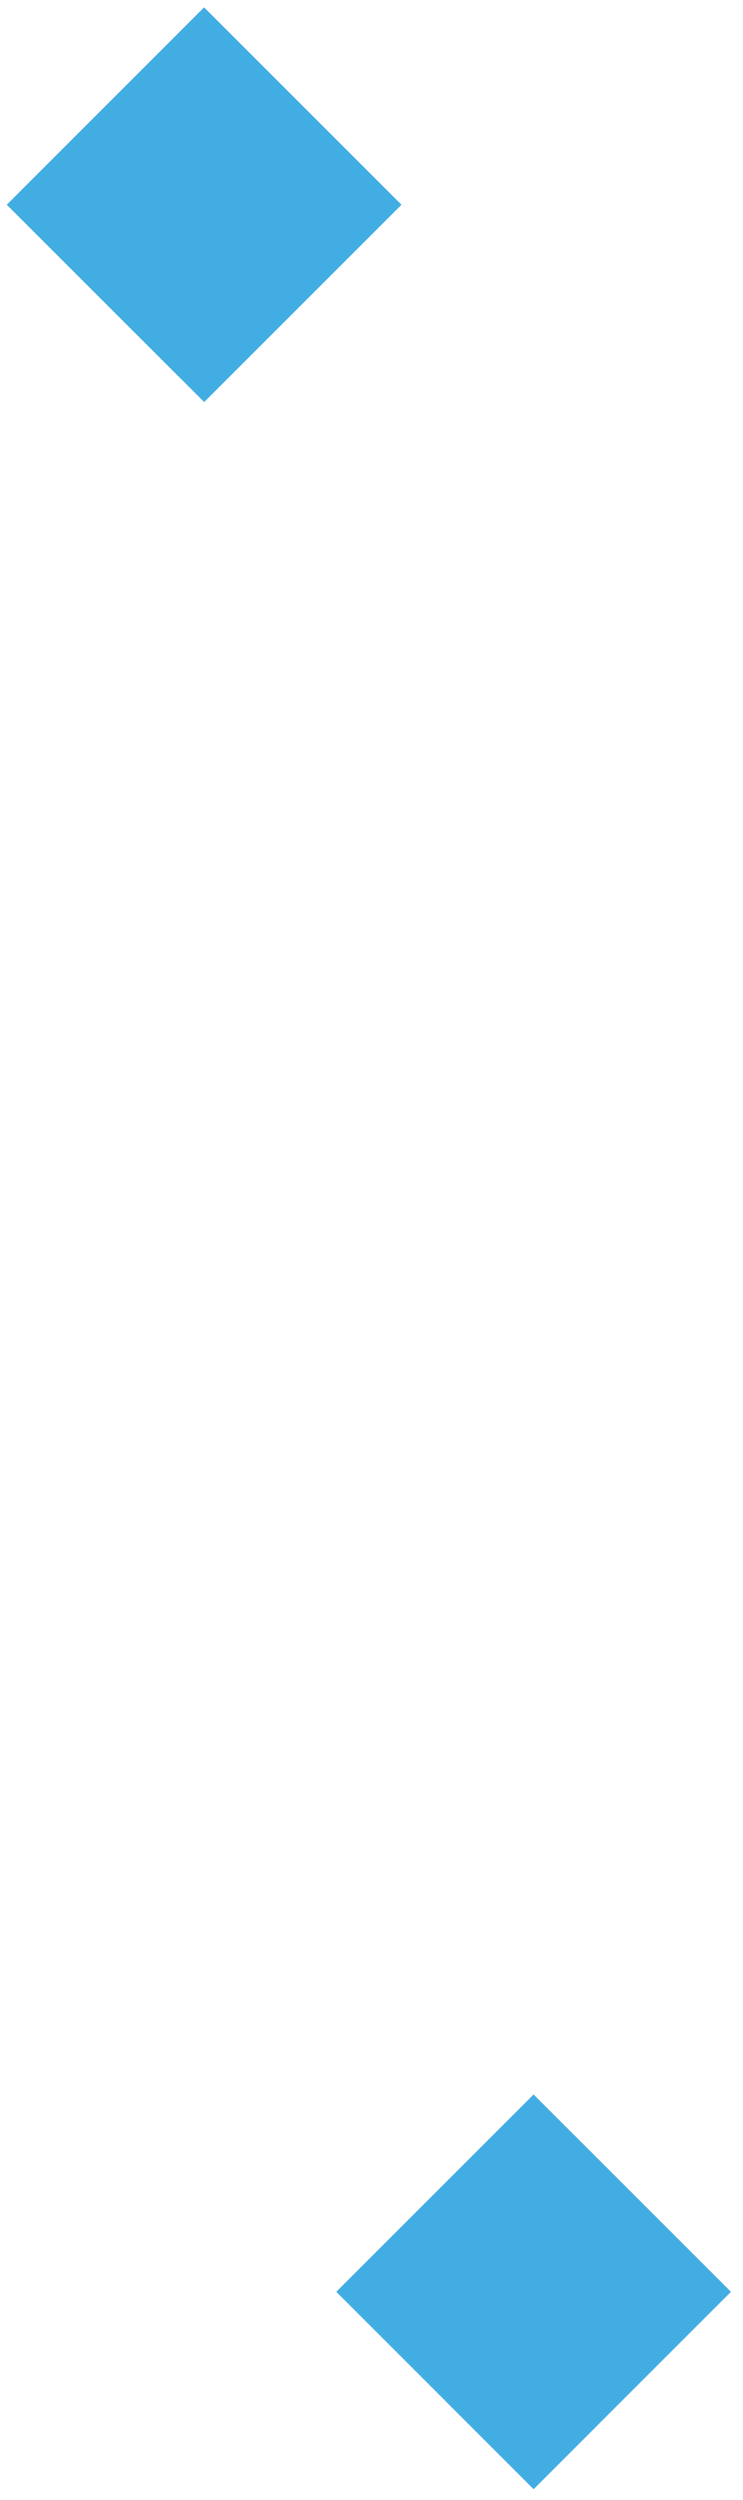
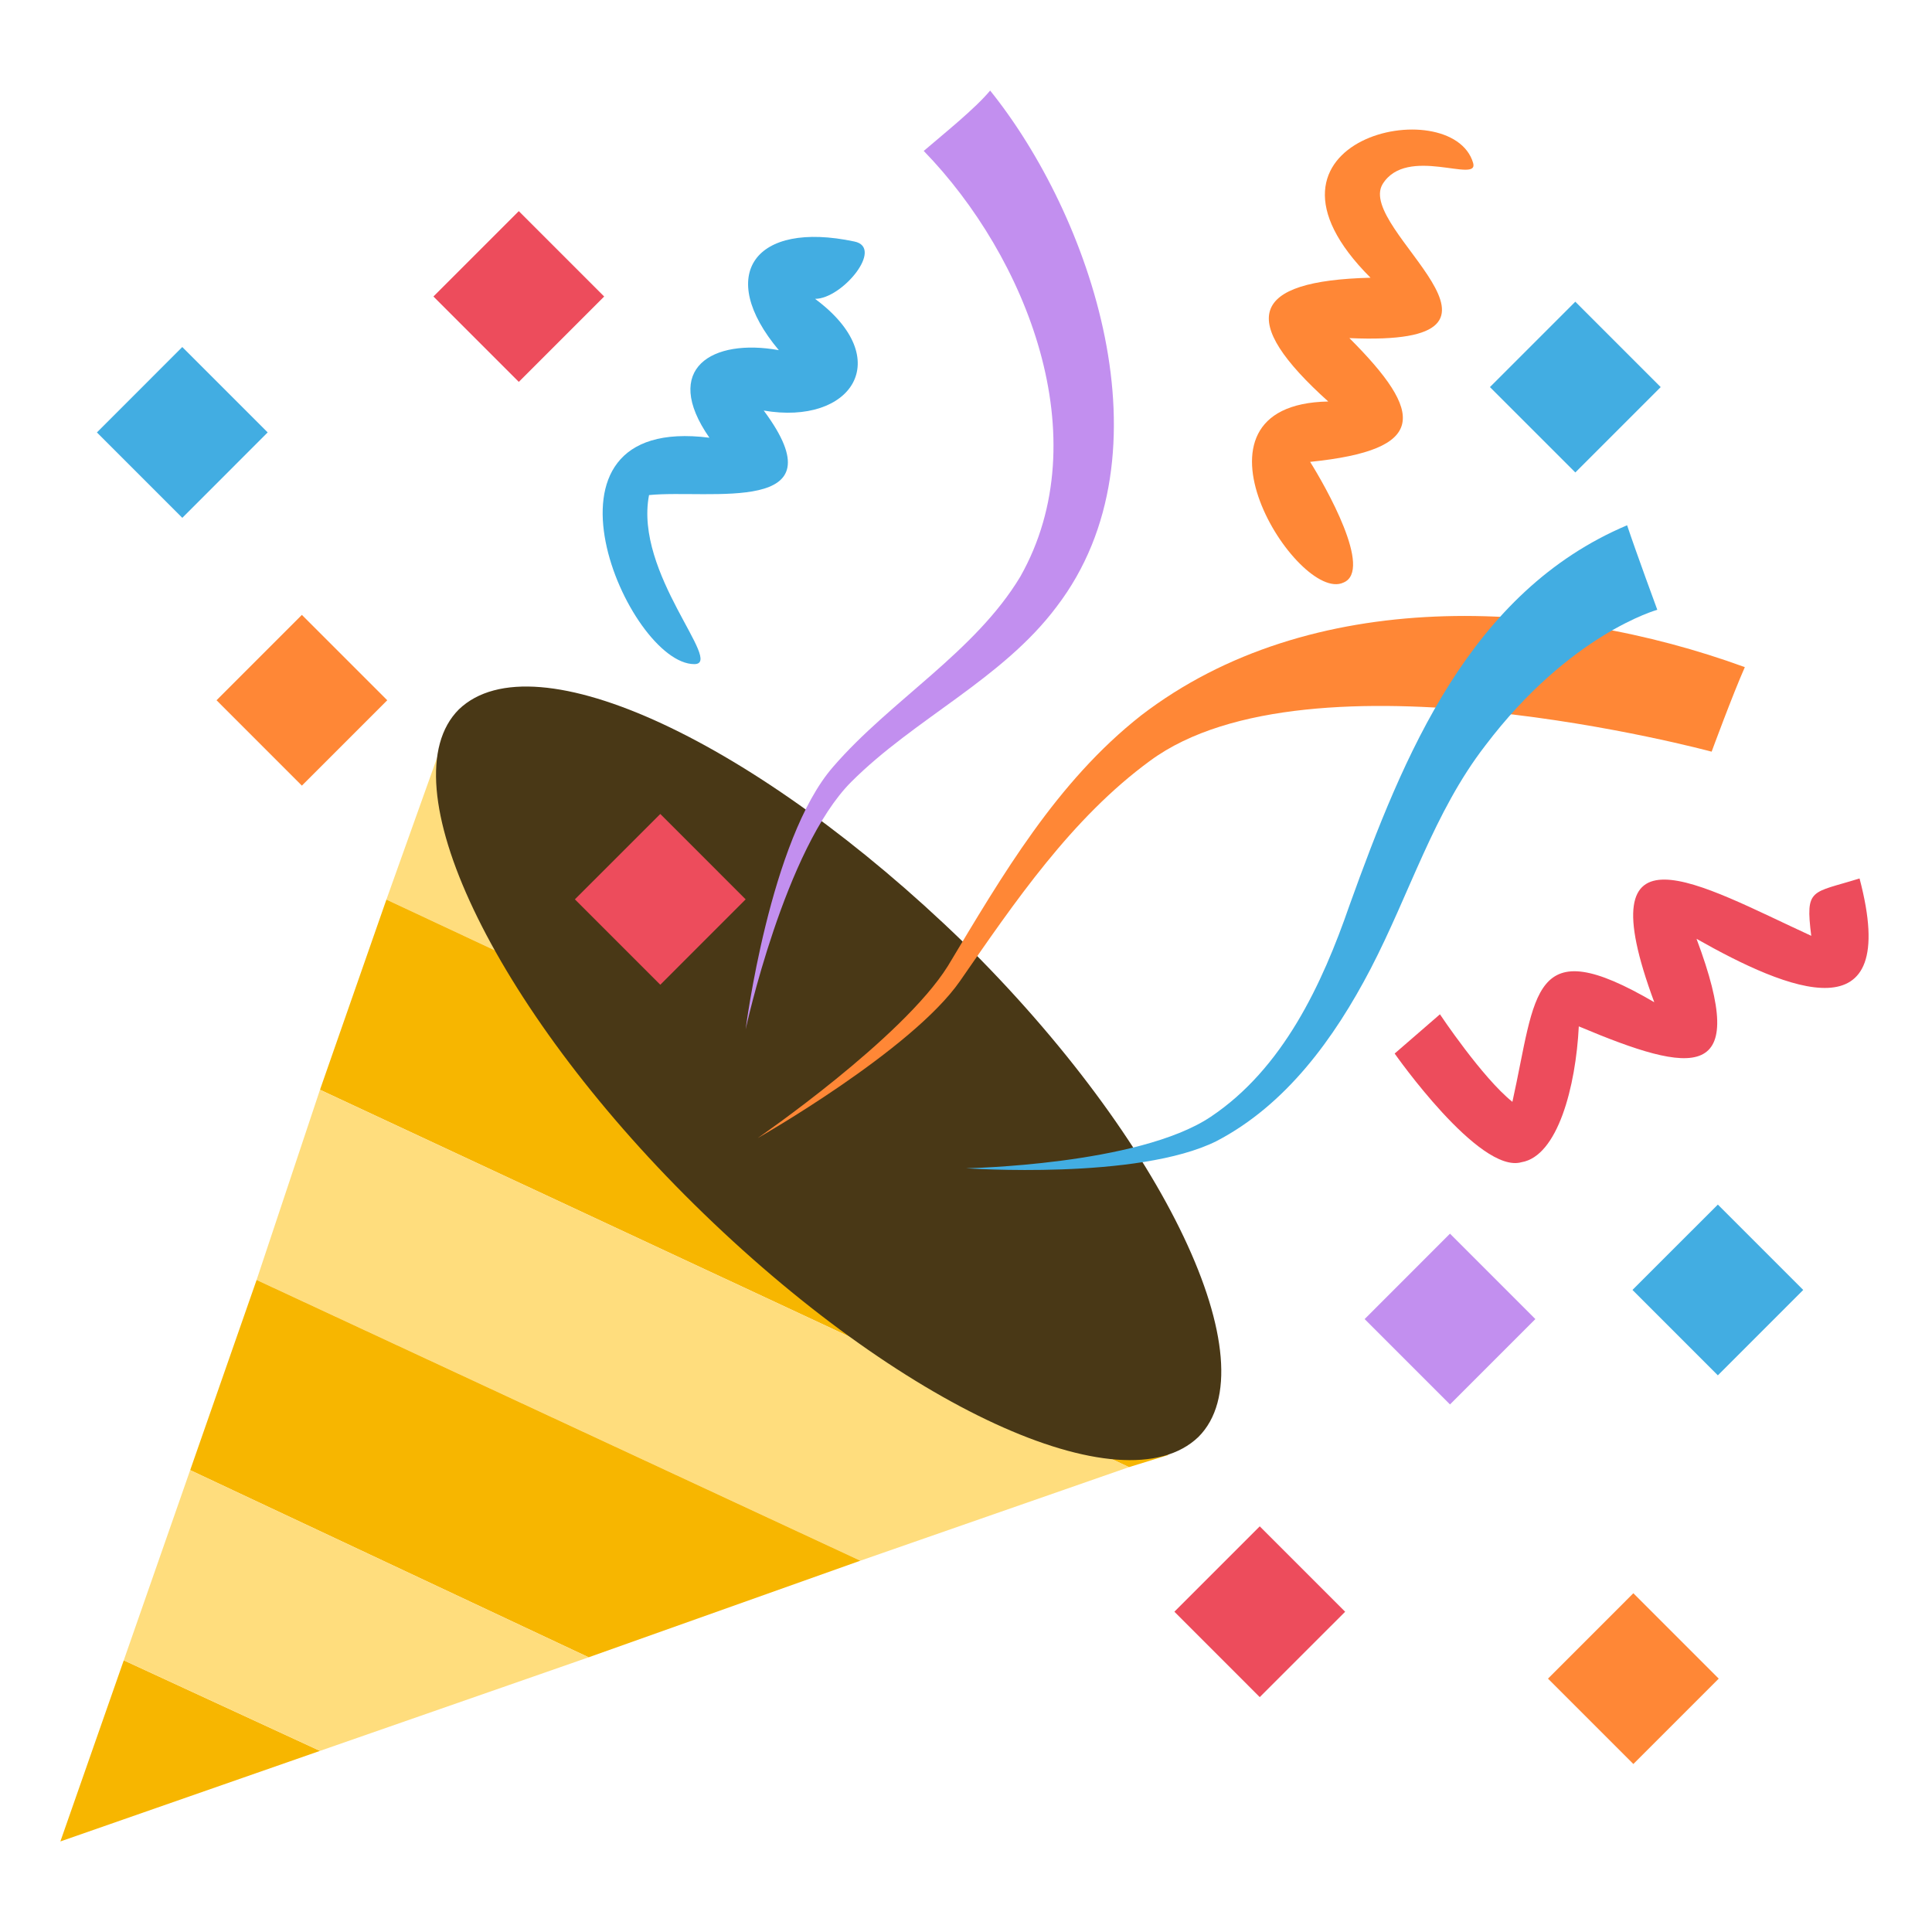
- <svg xmlns="http://www.w3.org/2000/svg" width="57" height="192" viewBox="0 0 57 192" fill="none">
-   <path d="M25.824 176.011L40.98 160.855L56.137 176.011L40.98 191.173L25.824 176.011Z" fill="#42ADE2" />
-   <path d="M0.518 15.723L15.674 0.562L30.836 15.723L15.679 30.88L0.518 15.723Z" fill="#42ADE2" />
+ <svg xmlns="http://www.w3.org/2000/svg" width="343" height="343" viewBox="0 0 343 343" fill="none">
+   <path d="M10.719 326.922L56.809 310.844L21.973 294.766L10.719 326.922Z" fill="#F7B600" />
+   <path d="M144.167 195.081L79.319 129.697L68.6 159.709L144.167 195.081Z" fill="#FFDD7D" />
+   <path d="M68.6 159.709L56.809 193.474L200.441 260.466L207.408 258.322L144.167 195.081L68.6 159.709Z" fill="#F7B600" />
+   <path d="M45.555 227.237L152.742 277.08L200.441 260.466L56.809 193.473L45.555 227.237Z" fill="#FFDD7D" />
+   <path d="M33.764 261.002L104.508 294.23L152.742 277.08L45.555 227.238L33.764 261.002Z" fill="#F7B600" />
+   <path d="M33.764 261.001L21.973 294.766L56.809 310.844L104.508 294.23L33.764 261.001Z" fill="#FFDD7D" />
+   <path d="M170.964 167.213C206.872 202.584 225.63 242.244 212.767 255.106C199.369 267.969 159.709 249.747 123.266 213.839C87.358 178.467 68.6 138.808 81.463 125.945C94.861 113.083 134.52 131.841 170.964 167.213Z" fill="#493816" />
+   <path d="M125.945 77.711C117.37 65.385 126.481 60.025 138.272 62.169C127.017 48.77 133.984 39.124 151.67 42.875C157.03 43.947 149.527 53.058 144.703 53.058C159.174 63.777 151.134 75.567 135.592 72.888C149.527 91.645 125.945 86.822 115.227 87.894C112.547 101.828 128.625 117.906 123.266 117.906C111.475 117.906 92.181 73.424 125.945 77.711Z" fill="#42ADE2" />
+   <path d="M238.492 103.436C230.453 107.188 207.944 71.816 235.812 71.28C219.734 56.809 221.878 49.842 243.316 49.306C218.662 24.653 257.786 16.078 261.537 28.941C262.609 32.692 249.747 25.725 245.459 32.692C240.636 40.731 275.472 61.633 239.564 60.025C252.962 73.424 253.498 79.855 232.597 81.999C235.277 86.286 243.852 101.292 238.492 103.436Z" fill="#FF8736" />
+   <path d="M247.603 187.042L255.642 180.075C255.642 180.075 263.145 191.33 268.505 195.617C272.792 176.323 271.72 165.069 293.694 177.931C281.367 144.703 301.733 157.03 321.562 166.141C320.491 157.566 321.562 158.637 330.137 155.958C337.641 184.362 317.275 175.787 301.197 166.677C310.844 192.402 300.661 190.794 280.295 182.219C279.759 192.937 276.544 205.264 270.112 206.336C262.609 208.48 247.603 187.042 247.603 187.042Z" fill="#ED4C5C" />
+   <path d="M187.578 107.723C177.931 120.586 162.389 127.553 151.134 138.808C139.344 150.598 132.376 182.755 132.376 182.755C132.376 182.755 136.664 148.991 147.919 136.128C158.101 124.337 173.108 115.762 181.147 102.364C195.081 77.711 182.219 45.555 163.997 26.797C167.748 23.581 173.108 19.294 175.787 16.078C193.473 38.052 208.48 80.391 187.578 107.723Z" fill="#C28FEF" />
+   <path d="M204.192 135.056C190.258 145.239 180.075 160.245 170.428 174.18C161.853 186.506 134.52 202.049 134.52 202.049C134.52 202.049 160.245 184.363 168.284 171.5C177.931 155.422 187.578 138.808 202.584 127.017C232.597 103.972 276.008 106.116 309.772 118.442C307.628 123.266 303.877 133.449 303.877 133.449C303.877 133.449 232.597 114.155 204.192 135.056Z" fill="#FF8736" />
+   <path d="M263.681 132.377C254.57 144.167 250.283 158.638 243.316 172.036C236.884 184.363 228.309 196.153 215.983 202.584C202.048 209.552 171.5 207.408 171.5 207.408C171.5 207.408 202.048 206.872 214.911 198.297C227.773 189.722 234.741 174.716 239.564 160.781C249.211 133.984 261.002 105.044 288.87 93.253C290.478 98.077 294.23 108.259 294.23 108.259C294.23 108.259 278.688 112.547 263.681 132.377Z" fill="#42ADE2" />
+   <path d="M17.204 76.773L32.36 61.611L47.522 76.768L32.365 91.935L17.204 76.773Z" fill="#42ADE2" />
+   <path d="M38.443 124.321L53.594 109.165L68.75 124.321L53.594 139.478L38.443 124.321Z" fill="#FF8736" />
+   <path d="M76.95 52.64L92.106 37.483L107.263 52.64L92.106 67.796L76.95 52.64Z" fill="#ED4C5C" />
+   <path d="M242.271 234.183L257.427 219.021L272.583 234.183L257.427 249.339L242.271 234.183Z" fill="#C28FEF" />
+   <path d="M208.496 286.137L223.652 270.981L238.814 286.142L223.652 301.299L208.496 286.137Z" fill="#ED4C5C" />
+   <path d="M274.823 298.019L289.98 282.857L305.136 298.019L289.98 313.175L274.823 298.019Z" fill="#FF8736" />
+   <path d="M289.824 229.011L304.981 213.855L320.137 229.011L304.981 244.173L289.824 229.011Z" fill="#42ADE2" />
+   <path d="M264.517 68.723L279.674 53.562L294.835 68.723L279.679 83.879L264.517 68.723Z" fill="#42ADE2" />
+   <path d="M102.064 159.667L117.226 144.51L132.382 159.667L117.226 174.828L102.064 159.667Z" fill="#ED4C5C" />
</svg>
